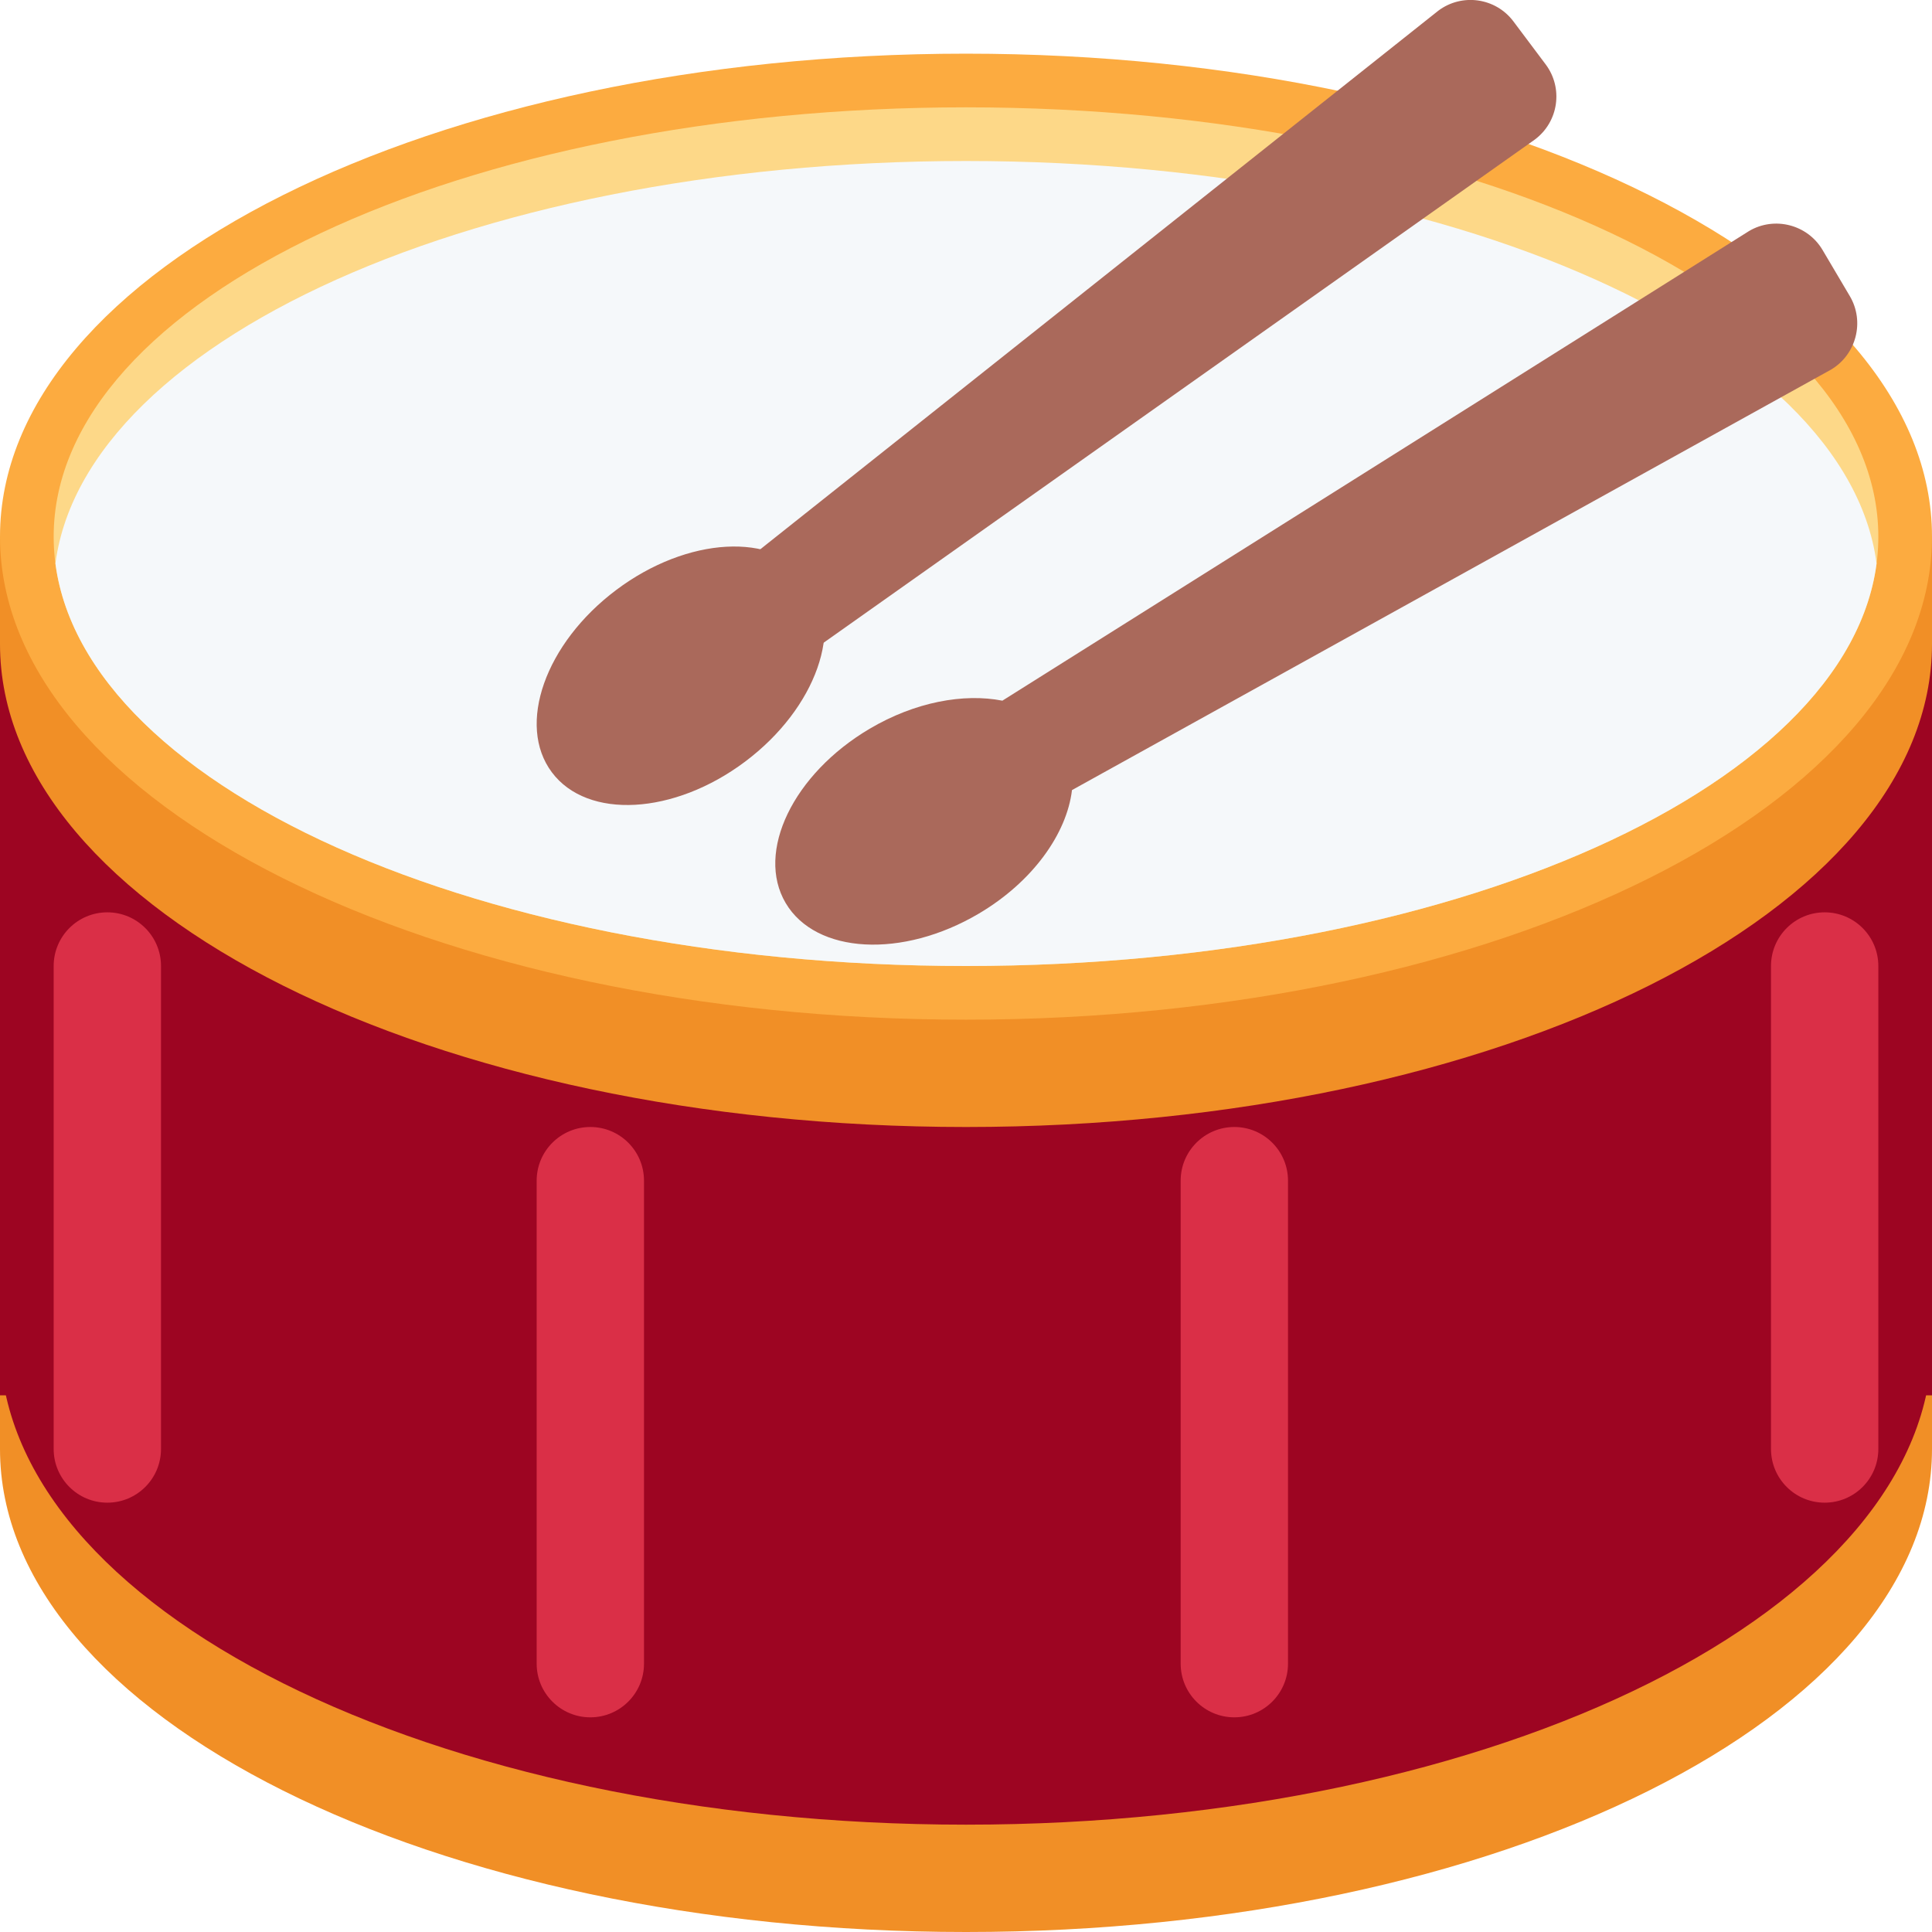
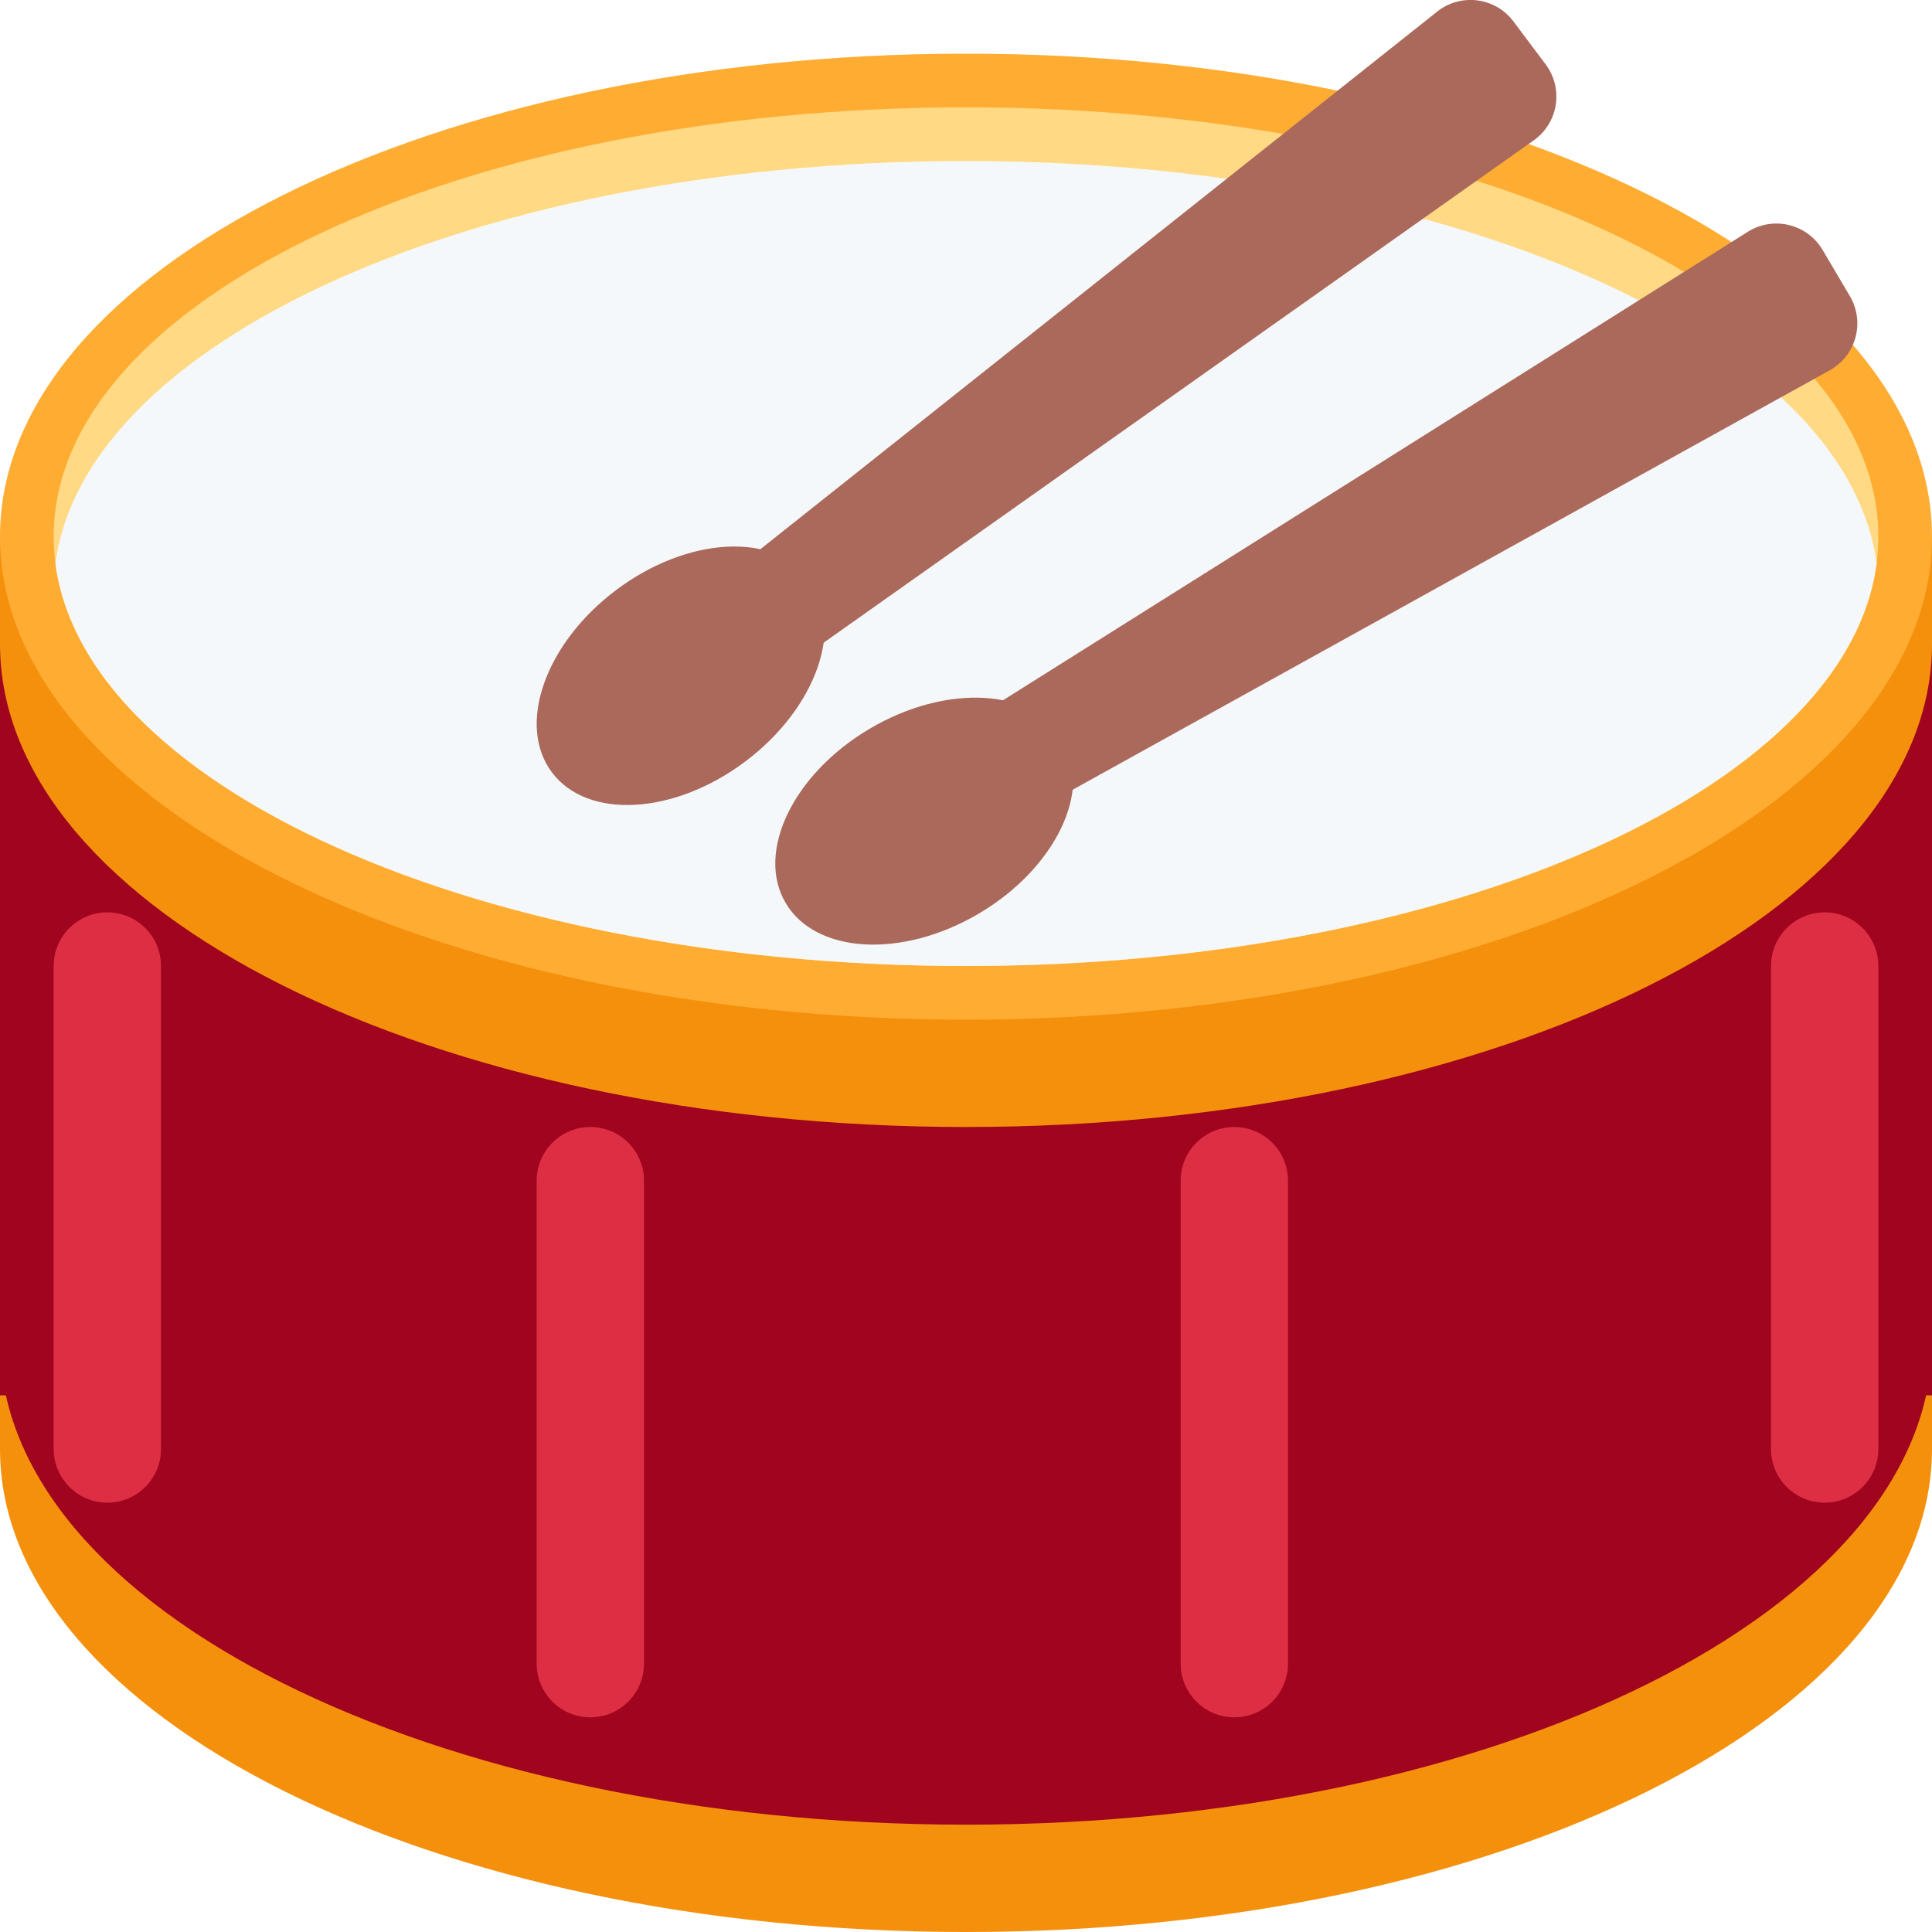
<svg xmlns="http://www.w3.org/2000/svg" viewBox="0 0 36 36">
  <defs>
    <clipPath id="top1">
      <ellipse rx="17" ry="8" cx="18" cy="10" />
    </clipPath>
-     <g id="drumstick1" fill="#aa695b">
-       <ellipse rx="3" ry="2" />
-       <path d="M 0.729,-1.056 l 18,-0.5 a 1,1 0 01 1,1 v1 a 1,1 0 01 -1,1 l -18,-0.5 Z" />
+   </defs>
+   <g>
+ 		bottom rim
+ 		<g fill="#f4900c">
+       <rect width="36" height="9" x="0" y="18" />
+       <ellipse rx="18" ry="9" cx="18" cy="27" />
    </g>
-   </defs>
-   <g fill="#f18f26">
-     <rect width="36" height="9" x="0" y="18" />
-     <ellipse rx="18" ry="9" cx="18" cy="27" />
-   </g>
-   <g fill="#9d0522">
-     <ellipse rx="18" ry="9" cx="18" cy="25" />
-     <rect width="36" height="16" x="0" y="10" />
-   </g>
-   <g fill="#DA2F47">
-     <rect x="1" y="17" width="2" height="11" rx="1" />
-     <rect x="10" y="21" width="2" height="11" rx="1" />
-     <rect x="22" y="21" width="2" height="11" rx="1" />
-     <rect x="33" y="17" width="2" height="11" rx="1" />
-   </g>
-   <g fill="#f18f26">
-     <ellipse rx="18" ry="9" cx="18" cy="12" />
-     <rect width="36" height="2" x="0" y="10" />
-     <ellipse rx="18" ry="9" cx="18" cy="10" fill="#fcab40" />
-   </g>
-   <g>
-     <ellipse rx="17" ry="8" cx="18" cy="10" fill="#fdd888" />
-     <g clip-path="url(#top1)">
-       <ellipse rx="17" ry="8" cx="18" cy="11" fill="#f5f8fa" />
+     <g fill="#a0041e">
+       <ellipse rx="18" ry="9" cx="18" cy="25" />
+       <rect width="36" height="16" x="0" y="10" />
+       <g fill="#dd2e44">
+         <rect x="1" y="17" width="2" height="11" rx="1" />
+         <rect x="10" y="21" width="2" height="11" rx="1" />
+         <rect x="22" y="21" width="2" height="11" rx="1" />
+         <rect x="33" y="17" width="2" height="11" rx="1" />
+       </g>
+     </g>
+ 		
+ 		top rim
+ 		<g fill="#f4900c">
+       <ellipse rx="18" ry="9" cx="18" cy="12" />
+       <rect width="36" height="2" x="0" y="10" />
+       <ellipse rx="18" ry="9" cx="18" cy="10" fill="#ffac33" />
+     </g>
+ 		
+ 		skin
+ 		<g>
+       <ellipse rx="17" ry="8" cx="18" cy="10" fill="#ffd983" />
+       <g clip-path="url(#top1)">
+         <ellipse rx="17" ry="8" cx="18" cy="11" fill="#f5f8fa" />
+       </g>
    </g>
  </g>
-   <use href="#drumstick1" transform="translate(12.6841 12.5919) matrix(0.8 -0.6 -0.6 -0.8 0 0)" /> snapped to grid at bottom/left extrema
- 	<g>
-     <path d="M 34.469,5.518 c 0.28,0.474 0.121,1.09 -0.352,1.37 l -14.142,7.834 c -0.097,0.811 -0.73,1.707 -1.735,2.301 c -1.426,0.843 -3.038,0.755 -3.6,-0.196 s 0.139,-2.405 1.565,-3.248 c 0.847,-0.5 1.754,-0.664 2.473,-0.523 l 13.913,-8.751 c 0.473,-0.28 1.089,-0.121 1.369,0.352 l 0.509,0.861 Z" fill="#aa695b" /> oh its different..
+ 	
+ 	sticks
+ 	-nonstandard color, could just be #c1694f maybe?
+ 	<g transform="translate(12.6841 12.5919) matrix(0.8 -0.6 -0.6 -0.8 0 0)" fill="#aa695b">
+     <ellipse rx="3" ry="2" />
+     <path d="M 0.729,-1.056 l 18,-0.5 a 1,1 0 01 1,1 v1 a 1,1 0 01 -1,1 l -18,-0.5 v-2 Z" />
+ 		snapped to grid at bottom/left extrema
	</g>
+   <g transform="translate(17.223 15.3006) rotate(-30.578)" fill="#aa695b">
+     <ellipse rx="3" ry="2" />
+ 		oh its different..
+ 		<path d="M 0.825,-1.149 l 18,-0.5 a 1,1 0 01 1,1 v1 a 1,1 0 01 -1,1 l -18,-0.5 v-2 Z" />
+   </g>
</svg>
